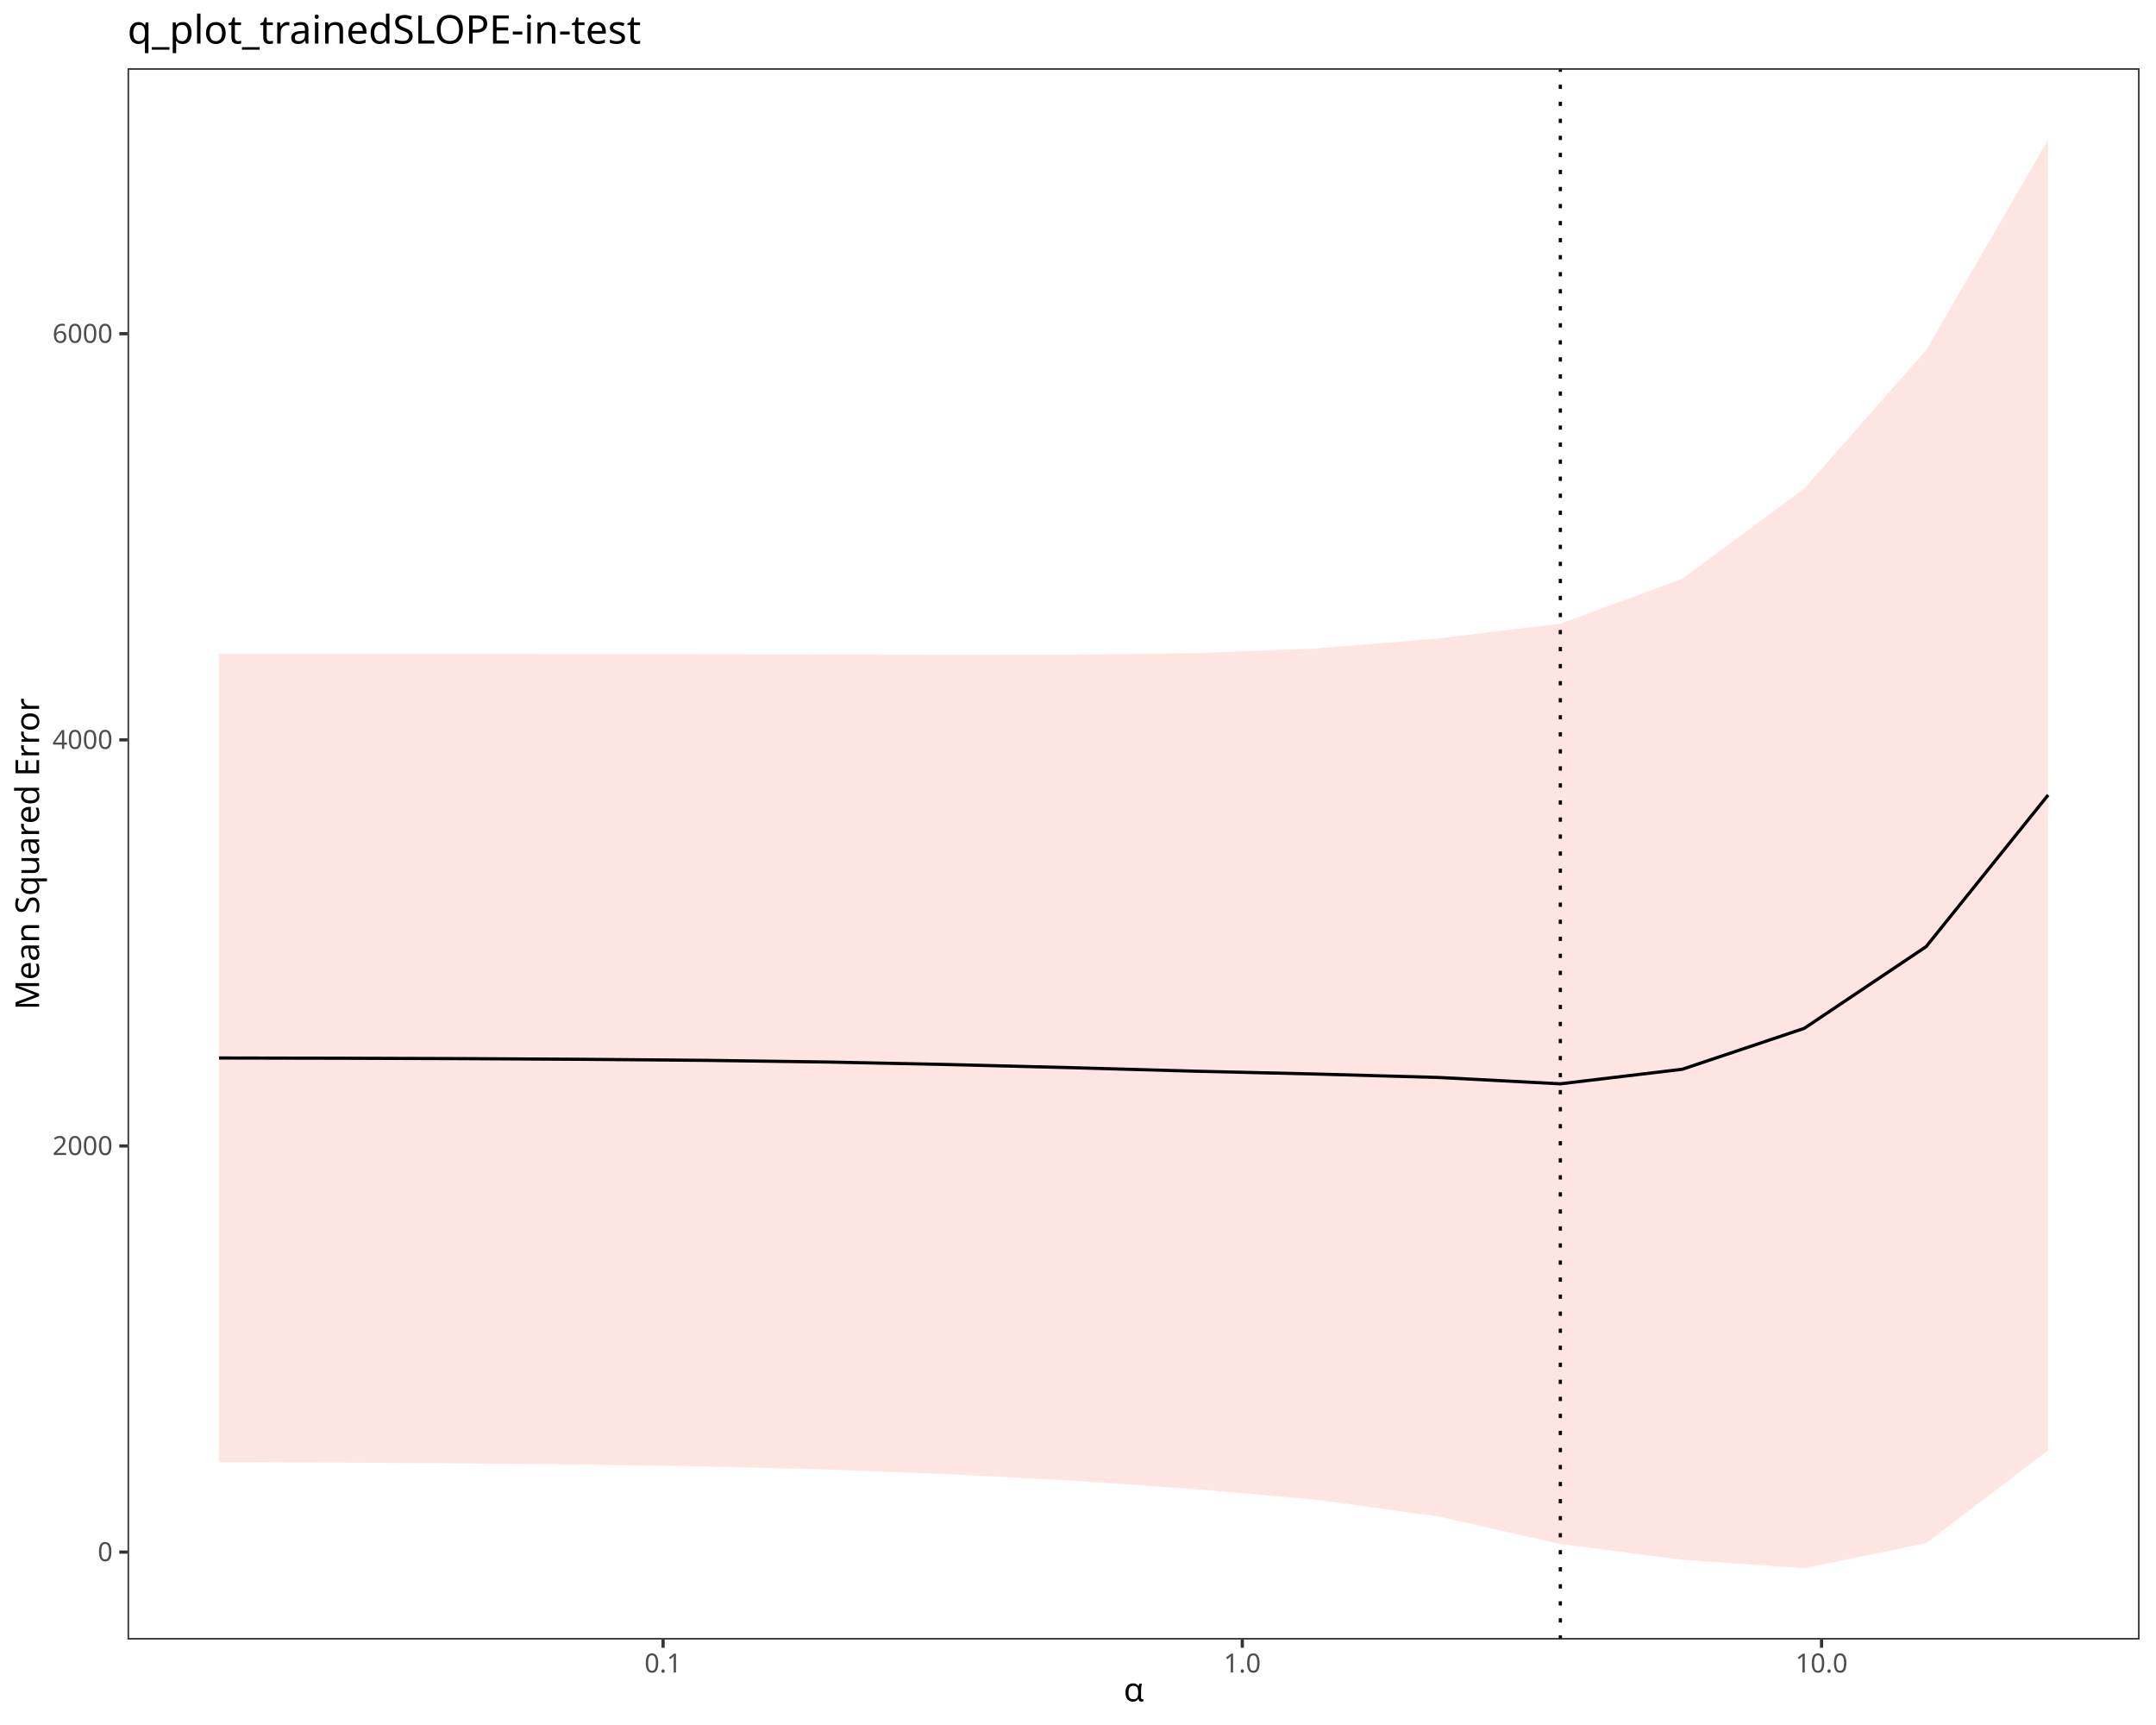
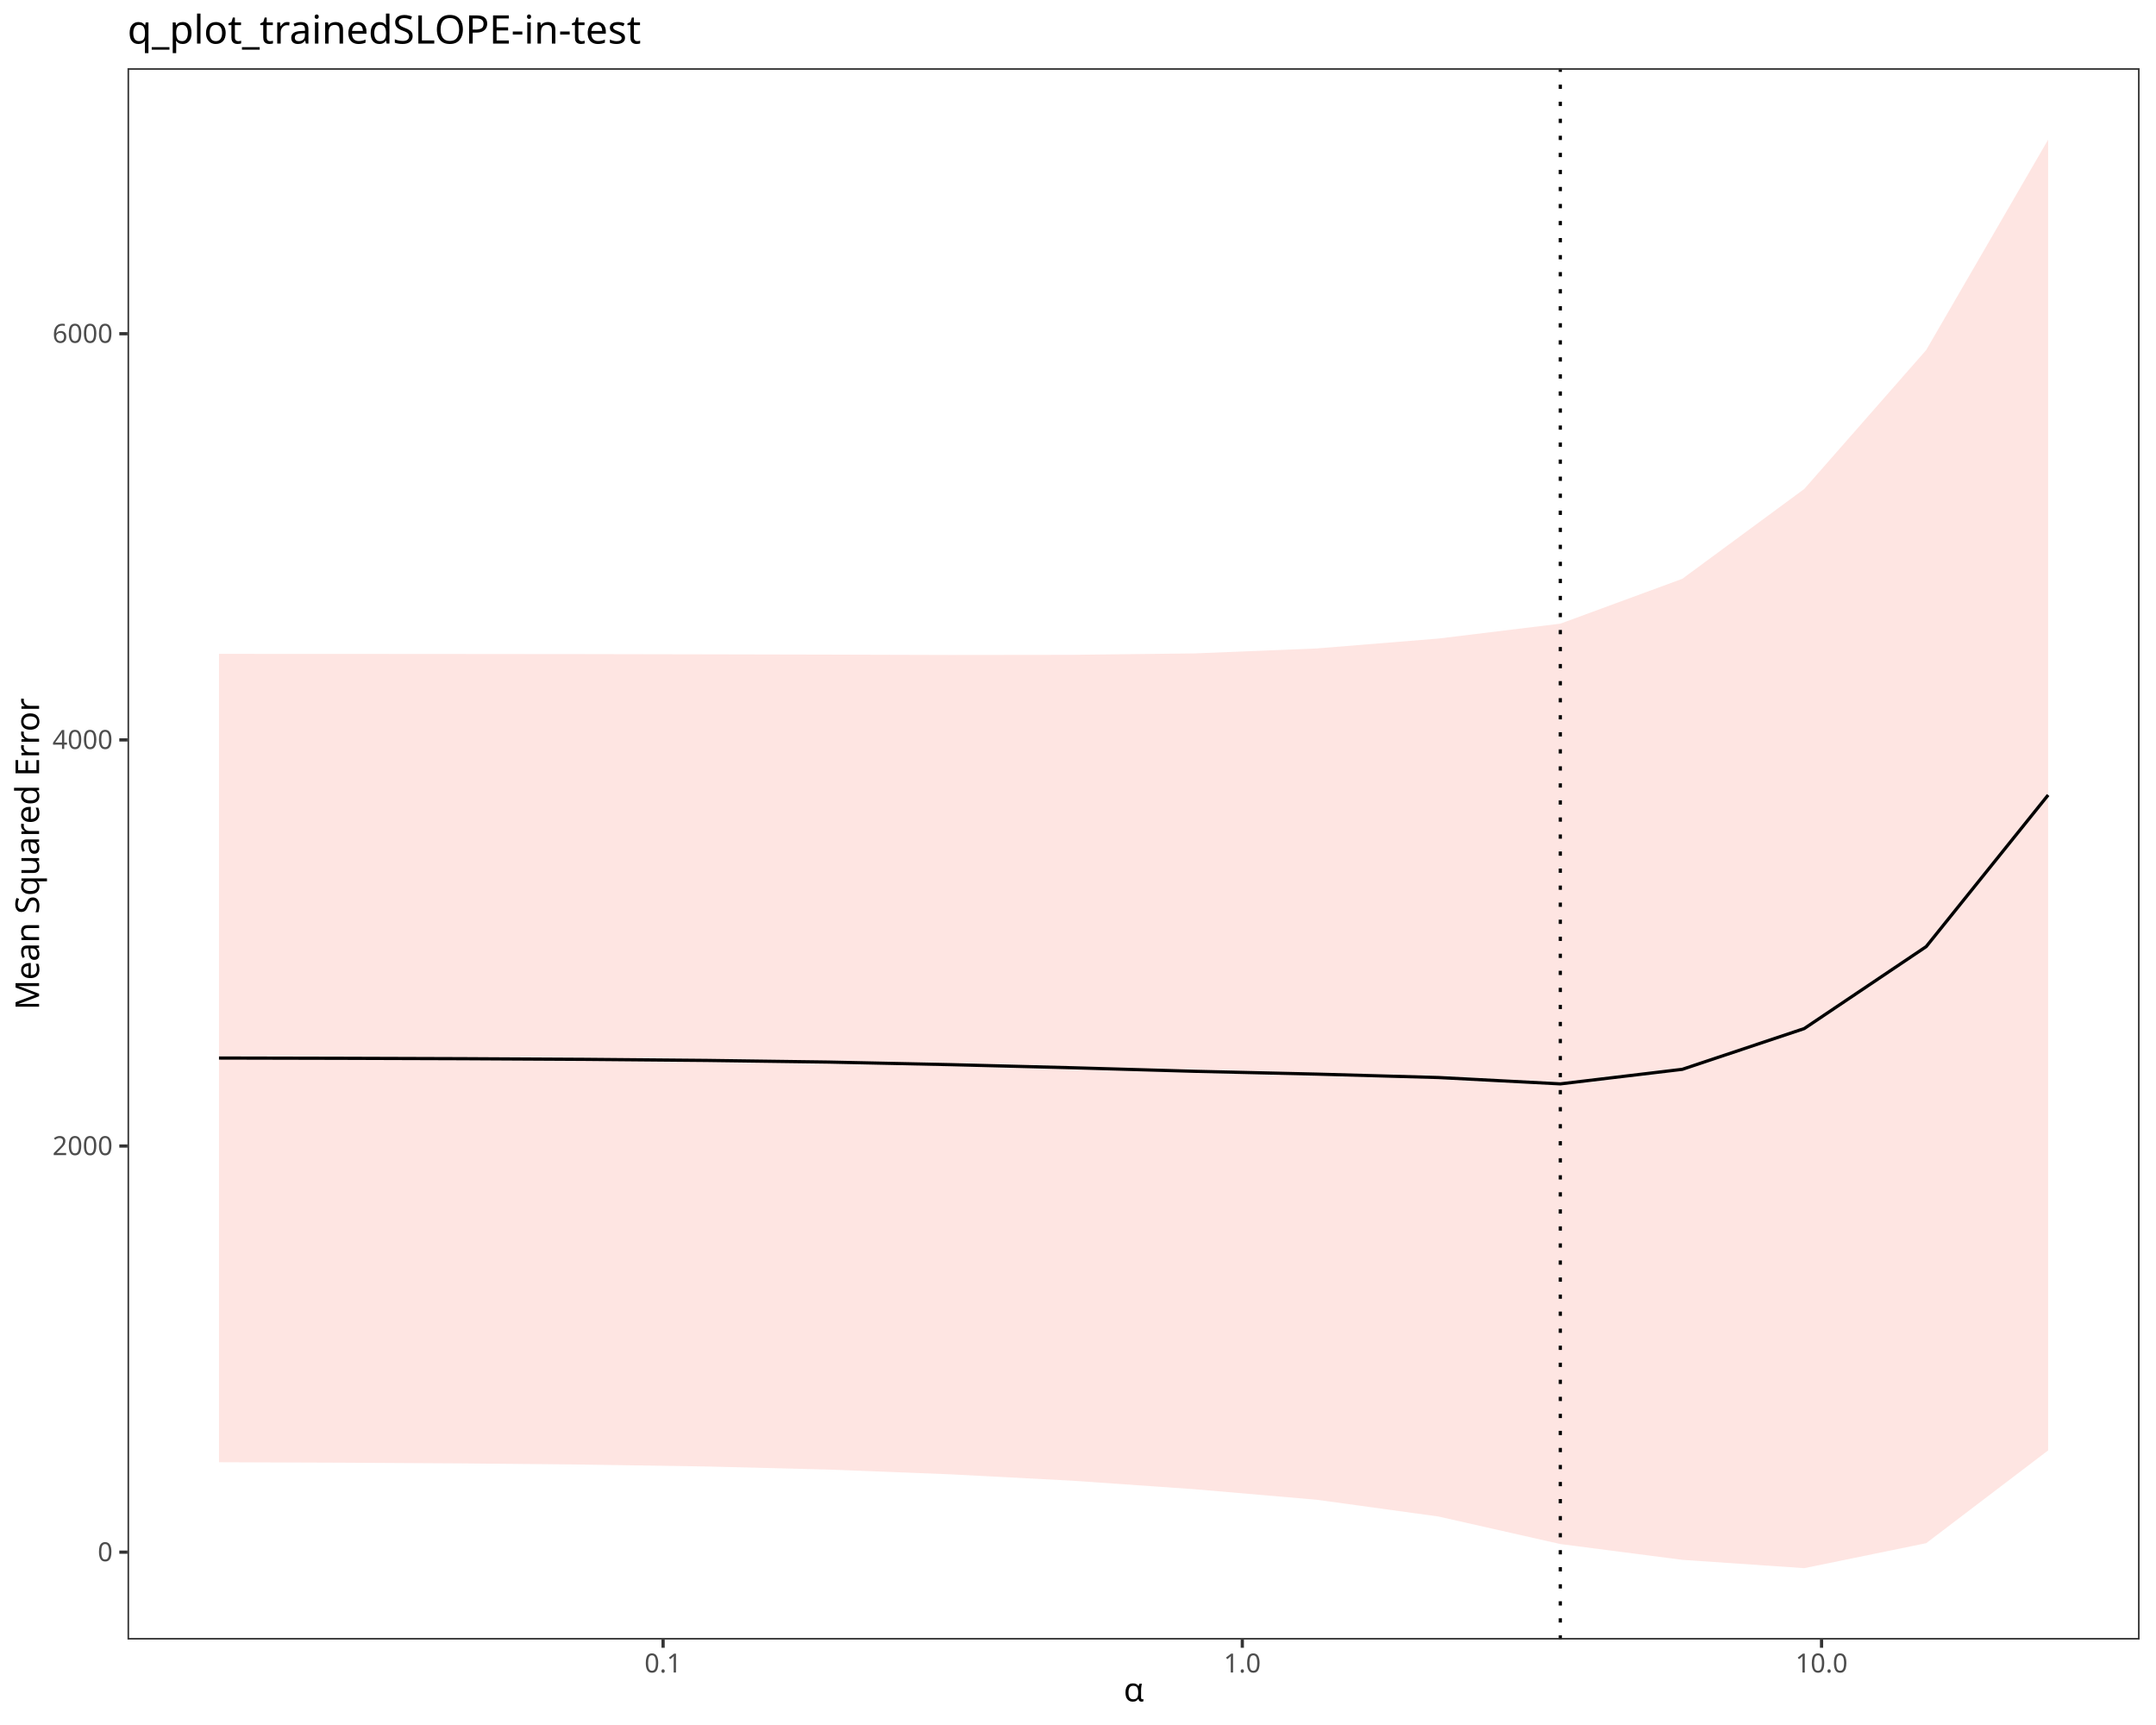
<svg xmlns="http://www.w3.org/2000/svg" class="svglite" data-engine-version="2.0" width="720.00pt" height="576.00pt" viewBox="0 0 720.00 576.00">
  <defs>
    <style type="text/css">
    .svglite line, .svglite polyline, .svglite polygon, .svglite path, .svglite rect, .svglite circle {
      fill: none;
      stroke: #000000;
      stroke-linecap: round;
      stroke-linejoin: round;
      stroke-miterlimit: 10.00;
    }
  </style>
  </defs>
  <rect width="100%" height="100%" style="stroke: none; fill: #FFFFFF;" />
  <defs>
    <clipPath id="cpMC4wMHw3MjAuMDB8MC4wMHw1NzYuMDA=">
      <rect x="0.00" y="0.00" width="720.00" height="576.00" />
    </clipPath>
  </defs>
  <g clip-path="url(#cpMC4wMHw3MjAuMDB8MC4wMHw1NzYuMDA=)">
    <rect x="0.00" y="0.00" width="720.00" height="576.00" style="stroke-width: 1.07; stroke: #FFFFFF; fill: #FFFFFF;" />
  </g>
  <defs>
    <clipPath id="cpNDIuNTh8NzE0LjUyfDIyLjc4fDU0Ny40OA==">
      <rect x="42.58" y="22.78" width="671.94" height="524.69" />
    </clipPath>
  </defs>
  <g clip-path="url(#cpNDIuNTh8NzE0LjUyfDIyLjc4fDU0Ny40OA==)">
    <rect x="42.58" y="22.78" width="671.94" height="524.69" style="stroke-width: 1.07; stroke: none; fill: #FFFFFF;" />
-     <polygon points="73.13,218.32 113.85,218.34 154.57,218.36 195.30,218.41 236.02,218.47 276.74,218.58 317.47,218.68 358.19,218.63 398.91,218.13 439.64,216.52 480.36,213.20 521.08,208.25 561.81,193.26 602.53,163.14 643.25,116.89 683.98,46.63 683.98,484.29 643.25,515.27 602.53,523.63 561.81,520.82 521.08,515.55 480.36,506.36 439.64,500.76 398.91,497.23 358.19,494.40 317.47,492.27 276.74,490.69 236.02,489.66 195.30,489.02 154.57,488.63 113.85,488.39 73.13,488.24 " style="stroke-width: 0.00; stroke: none; fill: #FA8072; fill-opacity: 0.20;" />
-     <polyline points="73.13,218.32 113.85,218.34 154.57,218.36 195.30,218.41 236.02,218.47 276.74,218.58 317.47,218.68 358.19,218.63 398.91,218.13 439.64,216.52 480.36,213.20 521.08,208.25 561.81,193.26 602.53,163.14 643.25,116.89 683.98,46.63 " style="stroke-width: 1.07; stroke: none;" />
-     <polyline points="683.98,484.29 643.25,515.27 602.53,523.63 561.81,520.82 521.08,515.55 480.36,506.36 439.64,500.76 398.91,497.23 358.19,494.40 317.47,492.27 276.74,490.69 236.02,489.66 195.30,489.02 154.57,488.63 113.85,488.39 73.13,488.24 " style="stroke-width: 1.07; stroke: none;" />
-     <polyline points="73.13,353.28 113.85,353.36 154.57,353.49 195.30,353.72 236.02,354.07 276.74,354.63 317.47,355.48 358.19,356.52 398.91,357.68 439.64,358.64 480.36,359.78 521.08,361.90 561.81,357.04 602.53,343.38 643.25,316.08 683.98,265.46 " style="stroke-width: 1.07; stroke-linecap: butt;" />
+     <polygon points="73.13,218.33 113.85,218.34 154.57,218.37 195.30,218.41 236.02,218.49 276.74,218.58 317.47,218.70 358.19,218.65 398.91,218.18 439.64,216.53 480.36,213.22 521.08,208.25 561.81,193.27 602.53,163.28 643.25,116.89 683.98,46.63 683.98,484.31 643.25,515.29 602.53,523.63 561.81,520.85 521.08,515.58 480.36,506.38 439.64,500.78 398.91,497.27 358.19,494.43 317.47,492.30 276.74,490.71 236.02,489.68 195.30,489.05 154.57,488.65 113.85,488.41 73.13,488.26 " style="stroke-width: 0.00; stroke: none; stroke-linecap: butt; fill: #FA8072; fill-opacity: 0.20;" />
+     <polyline points="73.13,218.33 113.85,218.34 154.57,218.37 195.30,218.41 236.02,218.49 276.74,218.58 317.47,218.70 358.19,218.65 398.91,218.18 439.64,216.53 480.36,213.22 521.08,208.25 561.81,193.27 602.53,163.28 643.25,116.89 683.98,46.63 " style="stroke-width: 1.07; stroke: none; stroke-linecap: butt;" />
+     <polyline points="683.98,484.31 643.25,515.29 602.53,523.63 561.81,520.85 521.08,515.58 480.36,506.38 439.64,500.78 398.91,497.27 358.19,494.43 317.47,492.30 276.74,490.71 236.02,489.68 195.30,489.05 154.57,488.65 113.85,488.41 73.13,488.26 " style="stroke-width: 1.07; stroke: none; stroke-linecap: butt;" />
+     <polyline points="73.13,353.29 113.85,353.38 154.57,353.51 195.30,353.73 236.02,354.09 276.74,354.64 317.47,355.50 358.19,356.54 398.91,357.72 439.64,358.66 480.36,359.80 521.08,361.92 561.81,357.06 602.53,343.45 643.25,316.09 683.98,265.47 " style="stroke-width: 1.07; stroke-linecap: butt;" />
    <line x1="521.08" y1="547.48" x2="521.08" y2="22.78" style="stroke-width: 1.07; stroke-dasharray: 1.42,4.27; stroke-linecap: butt;" />
    <rect x="42.58" y="22.78" width="671.94" height="524.69" style="stroke-width: 1.07; stroke: #333333;" />
  </g>
  <g clip-path="url(#cpMC4wMHw3MjAuMDB8MC4wMHw1NzYuMDA=)">
-     <text x="37.65" y="521.28" text-anchor="end" style="font-size: 8.80px; fill: #4D4D4D; font-family: sans;" textLength="4.89px" lengthAdjust="spacingAndGlyphs">0</text>
-     <text x="37.65" y="385.68" text-anchor="end" style="font-size: 8.80px; fill: #4D4D4D; font-family: sans;" textLength="19.58px" lengthAdjust="spacingAndGlyphs">2000</text>
-     <text x="37.65" y="250.07" text-anchor="end" style="font-size: 8.80px; fill: #4D4D4D; font-family: sans;" textLength="19.58px" lengthAdjust="spacingAndGlyphs">4000</text>
+     <text x="37.65" y="521.31" text-anchor="end" style="font-size: 8.80px; fill: #4D4D4D; font-family: sans;" textLength="4.89px" lengthAdjust="spacingAndGlyphs">0</text>
+     <text x="37.65" y="385.70" text-anchor="end" style="font-size: 8.80px; fill: #4D4D4D; font-family: sans;" textLength="19.58px" lengthAdjust="spacingAndGlyphs">2000</text>
+     <text x="37.65" y="250.08" text-anchor="end" style="font-size: 8.80px; fill: #4D4D4D; font-family: sans;" textLength="19.58px" lengthAdjust="spacingAndGlyphs">4000</text>
    <text x="37.65" y="114.47" text-anchor="end" style="font-size: 8.80px; fill: #4D4D4D; font-family: sans;" textLength="19.58px" lengthAdjust="spacingAndGlyphs">6000</text>
-     <polyline points="39.84,518.26 42.58,518.26 " style="stroke-width: 1.07; stroke: #333333; stroke-linecap: butt;" />
-     <polyline points="39.84,382.65 42.58,382.65 " style="stroke-width: 1.07; stroke: #333333; stroke-linecap: butt;" />
-     <polyline points="39.84,247.05 42.58,247.05 " style="stroke-width: 1.07; stroke: #333333; stroke-linecap: butt;" />
+     <polyline points="39.84,518.28 42.58,518.28 " style="stroke-width: 1.07; stroke: #333333; stroke-linecap: butt;" />
+     <polyline points="39.84,382.67 42.58,382.67 " style="stroke-width: 1.07; stroke: #333333; stroke-linecap: butt;" />
+     <polyline points="39.84,247.06 42.58,247.06 " style="stroke-width: 1.07; stroke: #333333; stroke-linecap: butt;" />
    <polyline points="39.84,111.44 42.58,111.44 " style="stroke-width: 1.07; stroke: #333333; stroke-linecap: butt;" />
    <polyline points="221.44,550.22 221.44,547.48 " style="stroke-width: 1.07; stroke: #333333; stroke-linecap: butt;" />
    <polyline points="414.87,550.22 414.87,547.48 " style="stroke-width: 1.07; stroke: #333333; stroke-linecap: butt;" />
    <polyline points="608.31,550.22 608.31,547.48 " style="stroke-width: 1.07; stroke: #333333; stroke-linecap: butt;" />
    <text x="221.44" y="558.46" text-anchor="middle" style="font-size: 8.80px; fill: #4D4D4D; font-family: sans;" textLength="12.23px" lengthAdjust="spacingAndGlyphs">0.1</text>
    <text x="414.87" y="558.46" text-anchor="middle" style="font-size: 8.80px; fill: #4D4D4D; font-family: sans;" textLength="12.23px" lengthAdjust="spacingAndGlyphs">1.0</text>
    <text x="608.31" y="558.46" text-anchor="middle" style="font-size: 8.80px; fill: #4D4D4D; font-family: sans;" textLength="17.13px" lengthAdjust="spacingAndGlyphs">10.0</text>
    <text x="375.25" y="568.10" style="font-size: 11.00px; font-family: sans;" textLength="6.60px" lengthAdjust="spacingAndGlyphs">α</text>
    <text transform="translate(13.05,285.13) rotate(-90)" text-anchor="middle" style="font-size: 11.00px; font-family: sans;" textLength="99.67px" lengthAdjust="spacingAndGlyphs">Mean Squared Error</text>
    <text x="42.58" y="14.56" style="font-size: 13.20px; font-family: sans;" textLength="168.05px" lengthAdjust="spacingAndGlyphs">q_plot_trainedSLOPE-in-test</text>
  </g>
</svg>
